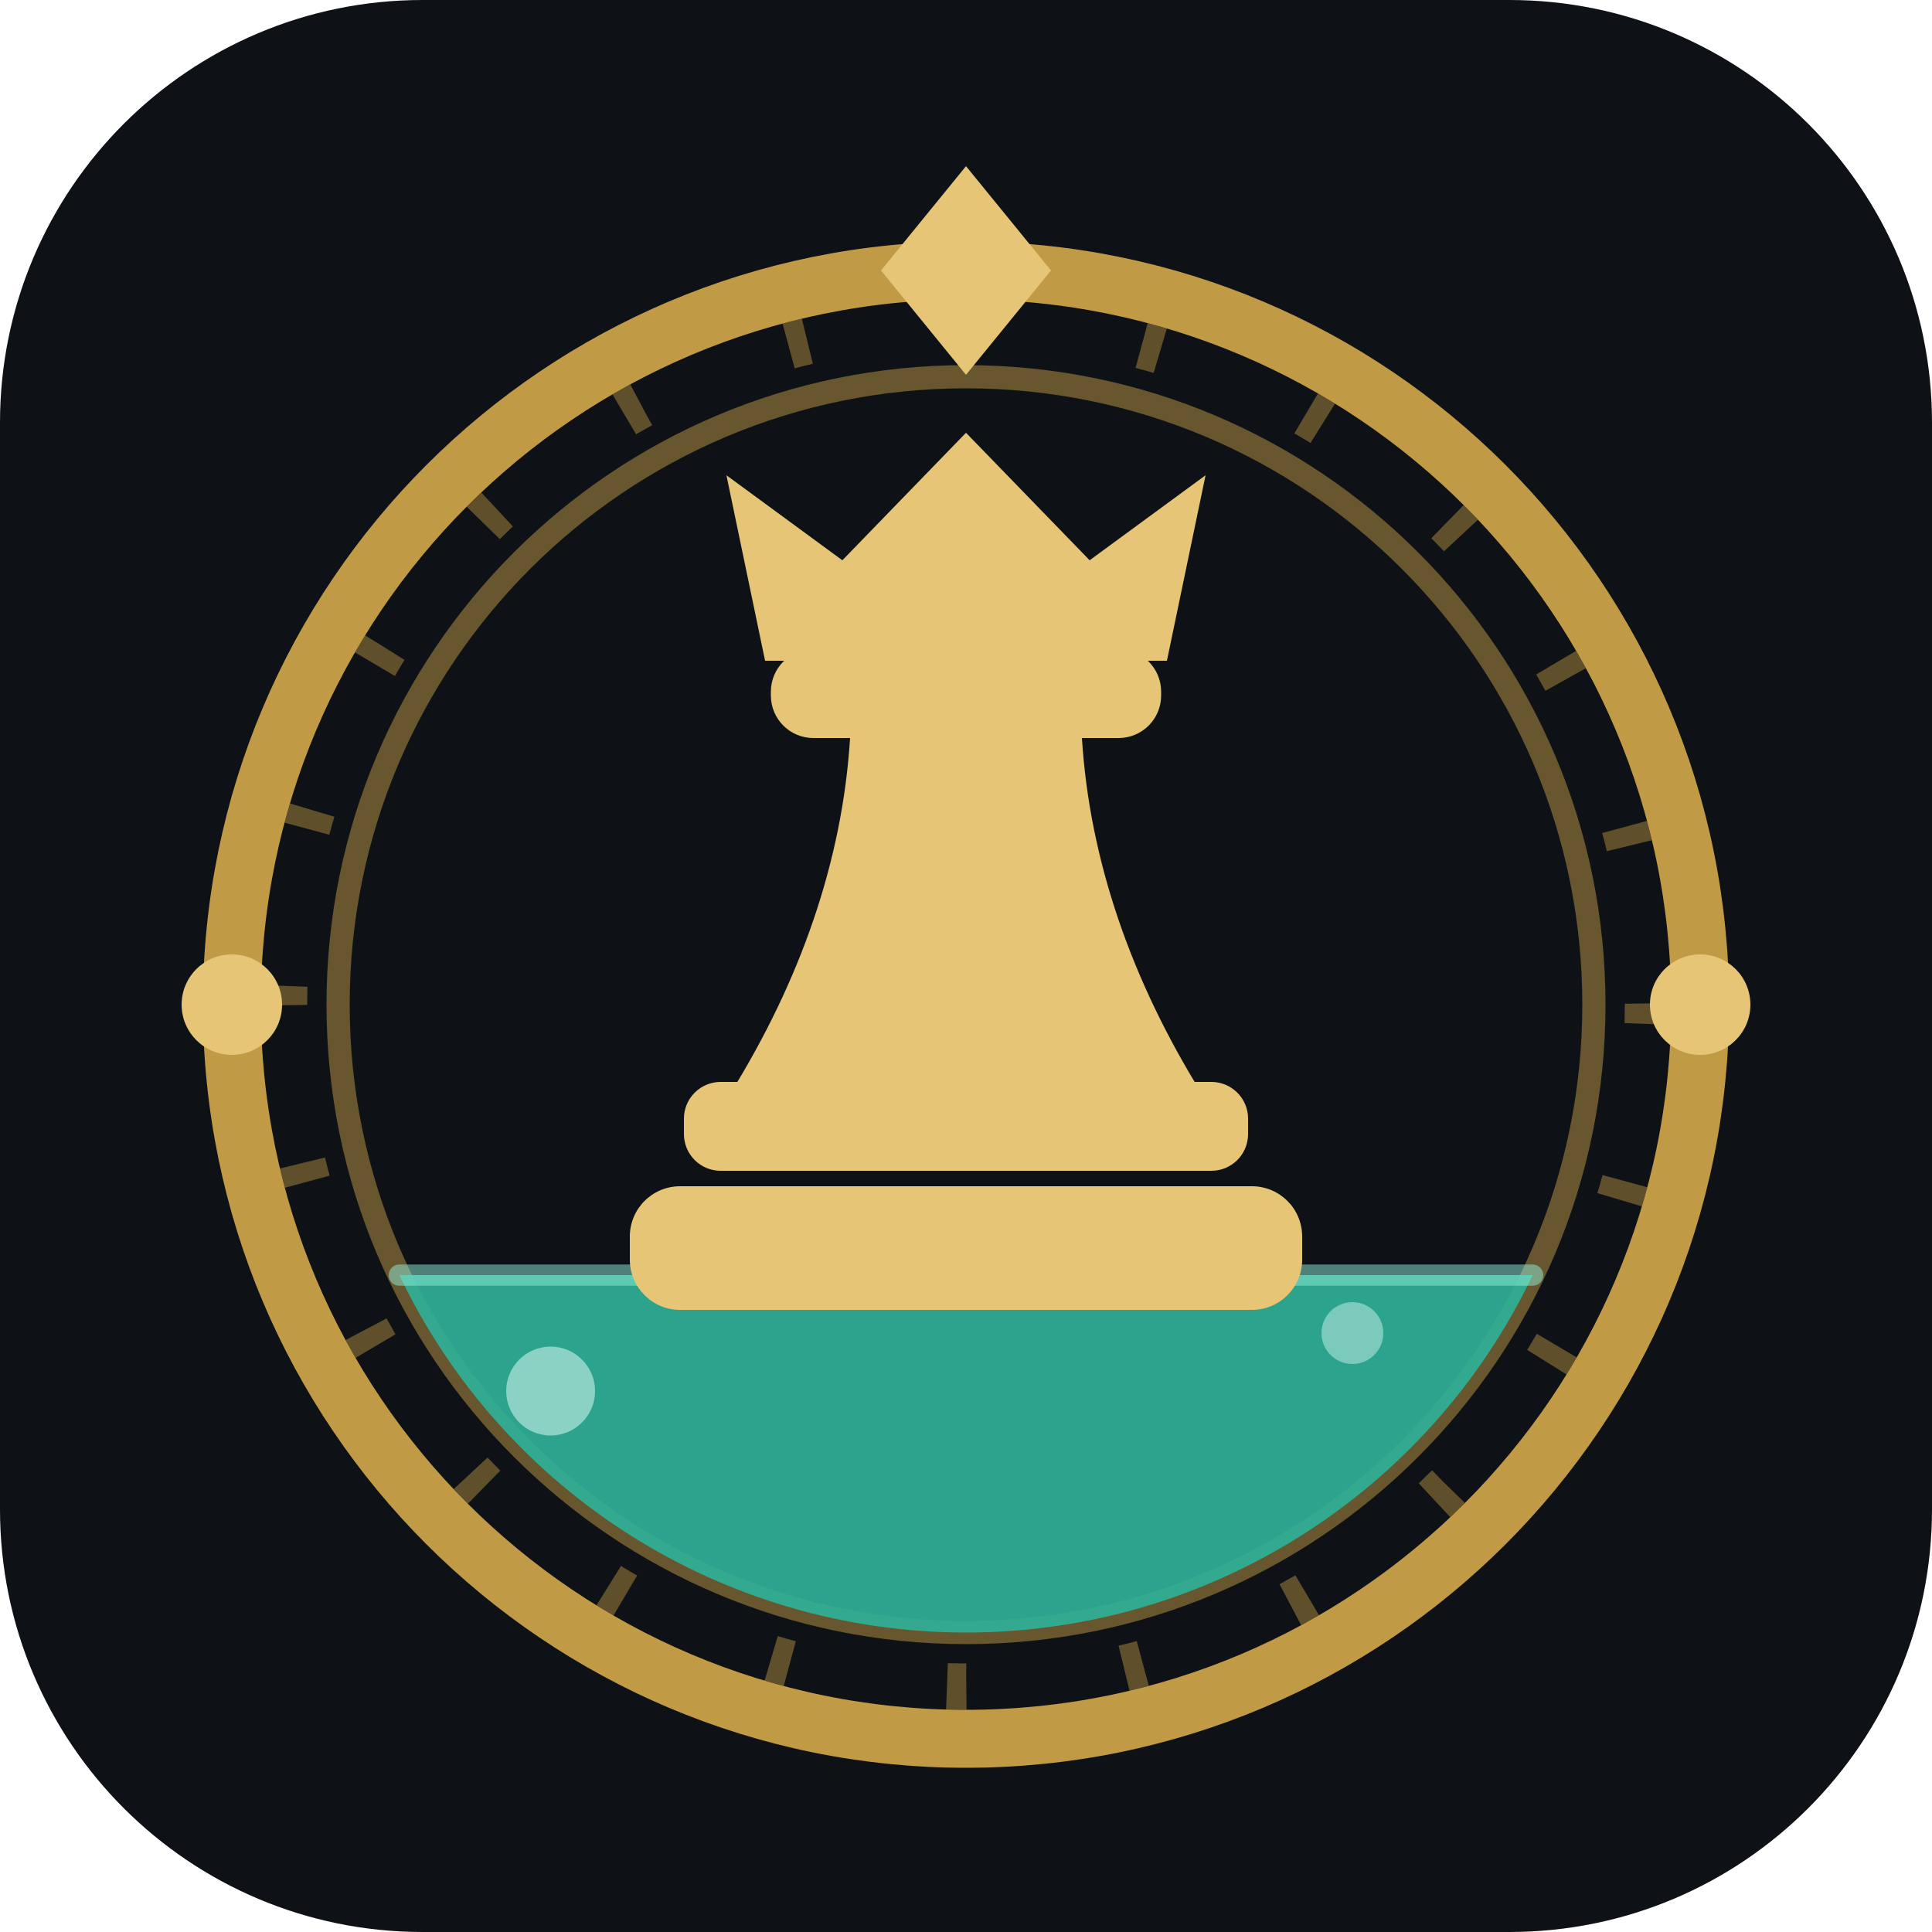
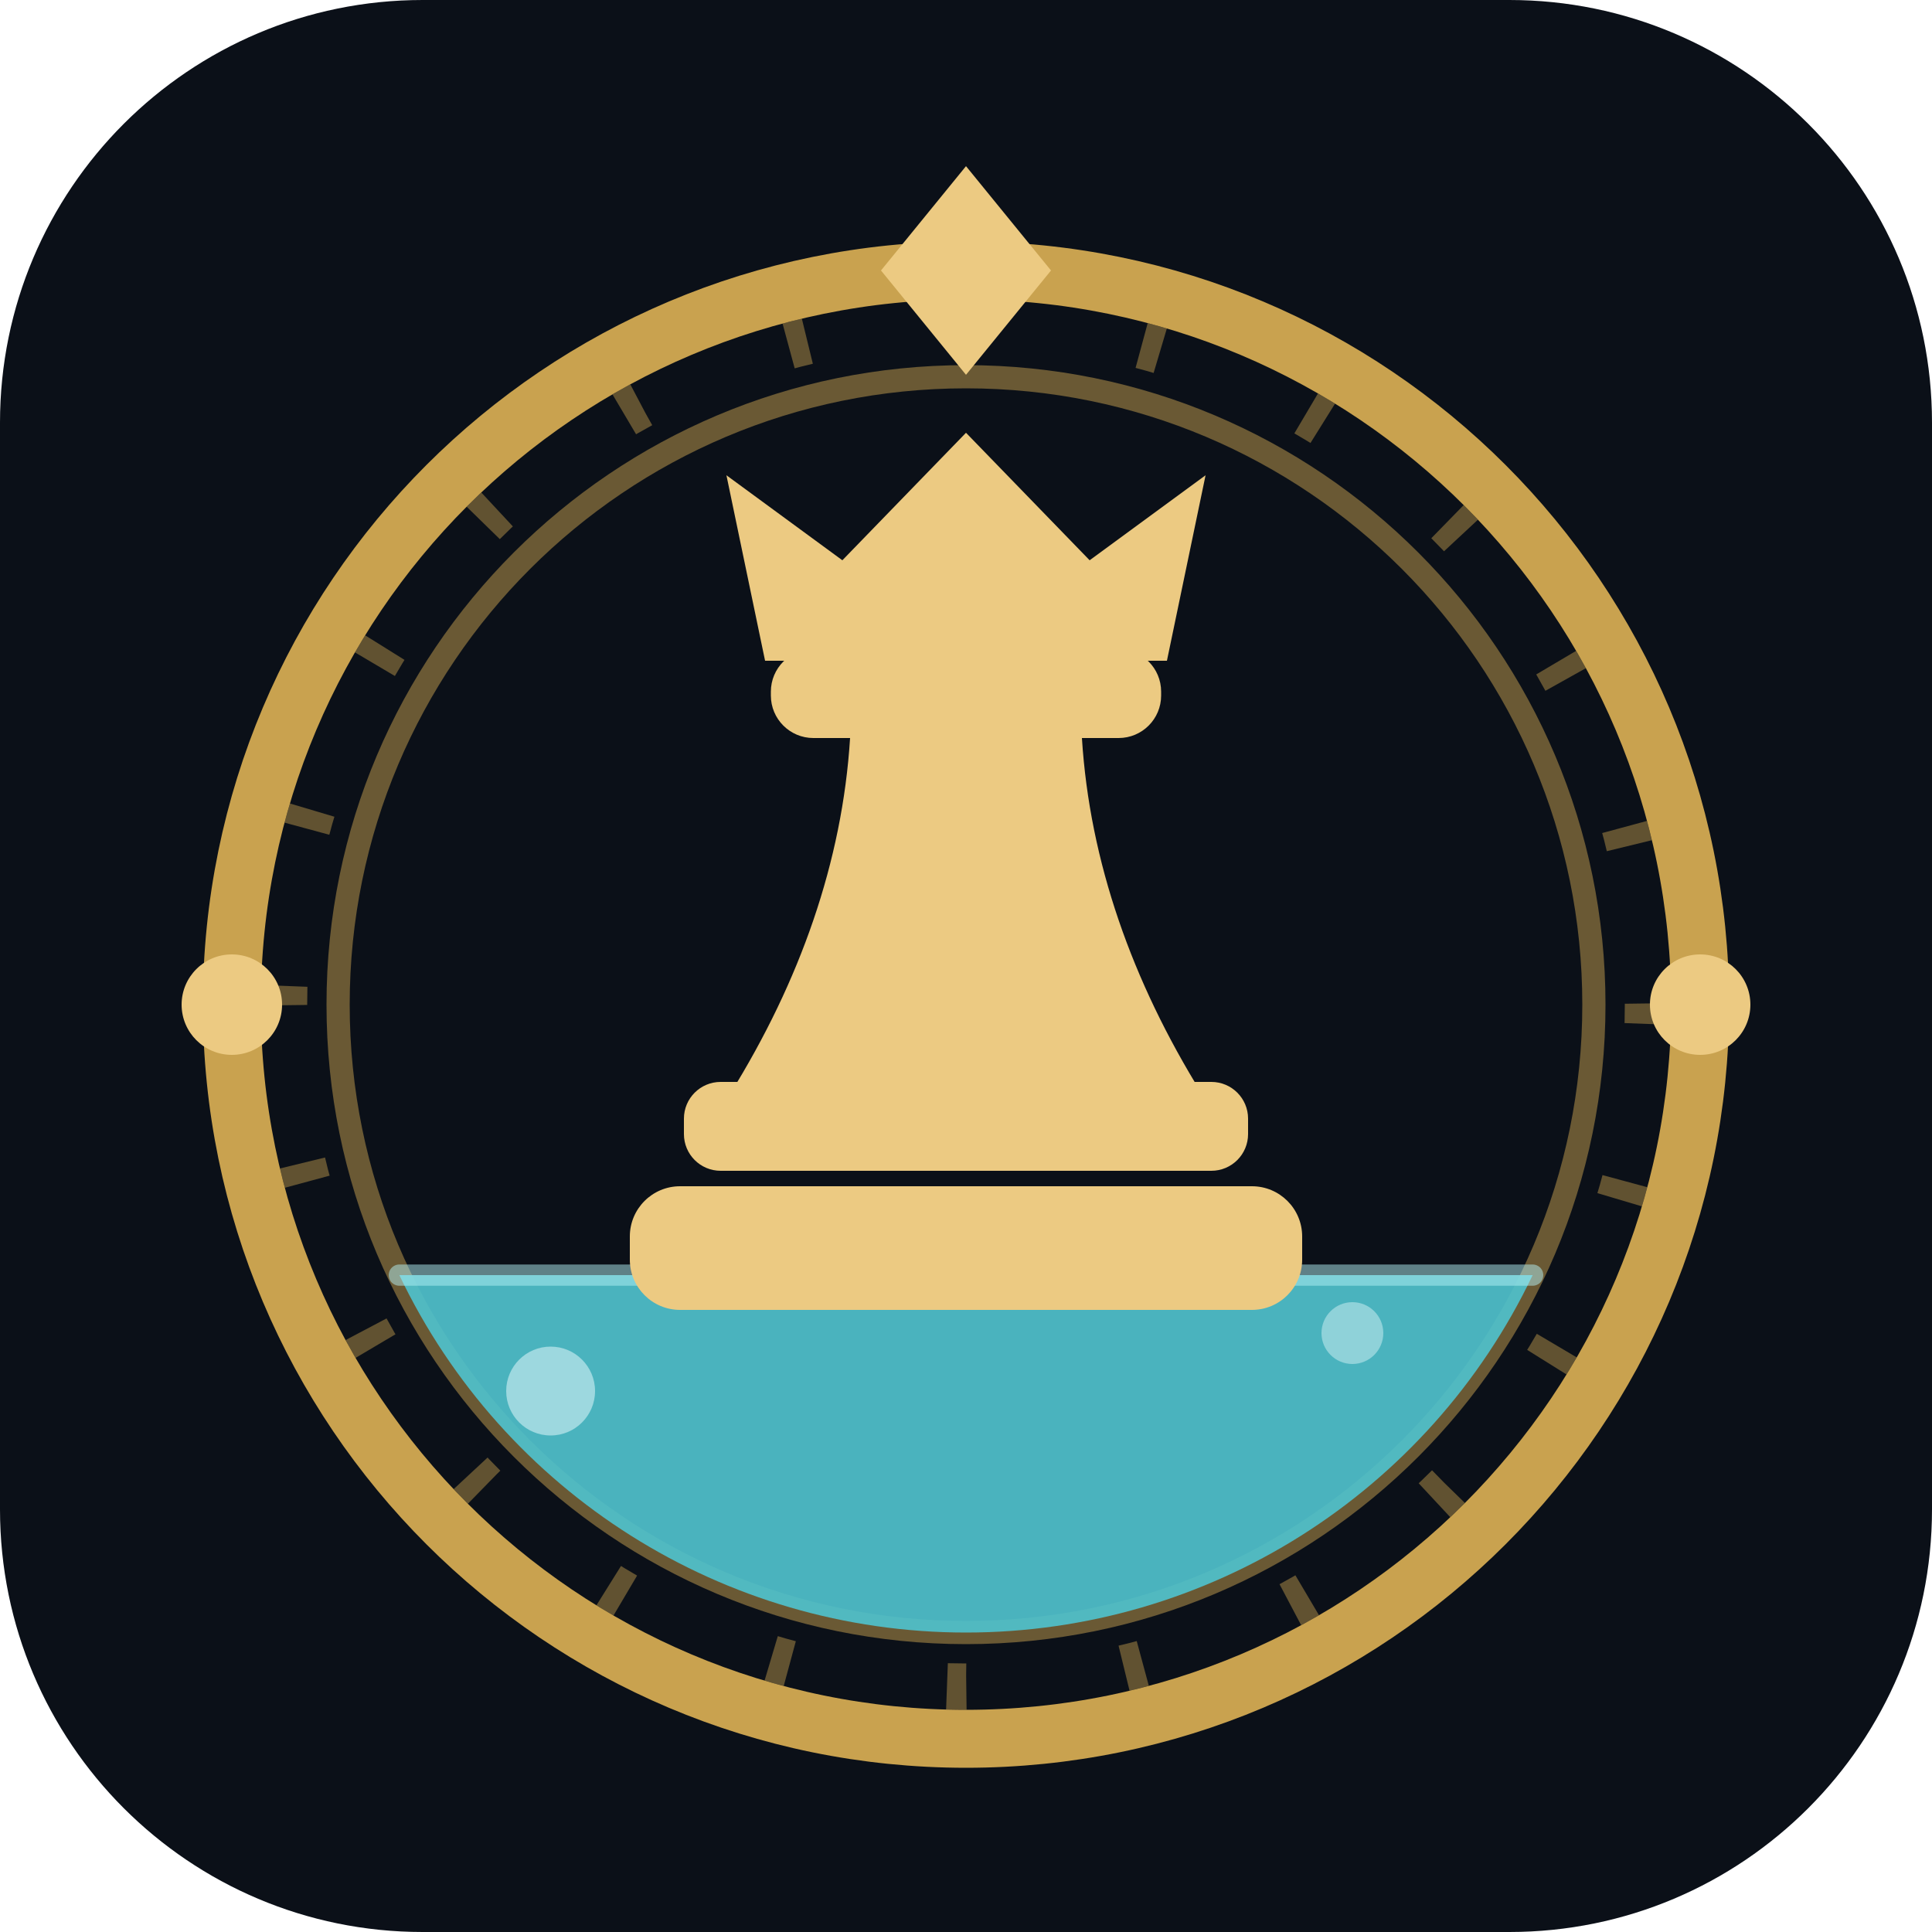
<svg xmlns="http://www.w3.org/2000/svg" viewBox="0 0 64 64" role="img" aria-label="Epic Chess">
-   <rect width="64" height="64" rx="14" fill="#0e1216" />
+   <rect width="64" height="64" rx="14" fill="#0b1018" />
  <g transform="scale(.64)">
-     <circle cx="50" cy="52" r="38" fill="none" stroke="#c19a45" stroke-width="3" />
-     <circle cx="50" cy="52" r="32.5" fill="none" stroke="#c19a45" stroke-width="1.2" opacity=".5" />
-     <circle cx="50" cy="52" r="35.3" fill="none" stroke="#c19a45" stroke-width="2.4" stroke-dasharray="1 8.24" opacity=".45" />
-     <path d="M20.67 66A32.5 32.5 0 0 0 79.33 66Z" fill="#2fb197" opacity=".92" />
-     <path d="M20.67 66h58.66" fill="none" stroke="#8ff0dc" stroke-width="1.1" opacity=".5" stroke-linecap="round" />
-     <circle cx="28.5" cy="72" r="2.3" fill="#eafffb" opacity=".5" />
-     <circle cx="70" cy="69" r="1.6" fill="#eafffb" opacity=".42" />
-     <g fill="#e6c576">
+     <circle cx="50" cy="52" r="38" fill="none" stroke="#c9a24f" stroke-width="3" />
+     <circle cx="50" cy="52" r="32.5" fill="none" stroke="#c9a24f" stroke-width="1.2" opacity=".5" />
+     <circle cx="50" cy="52" r="35.3" fill="none" stroke="#c9a24f" stroke-width="2.4" stroke-dasharray="1 8.24" opacity=".45" />
+     <path d="M20.67 66A32.5 32.5 0 0 0 79.33 66Z" fill="#4fc1cc" opacity=".92" />
+     <path d="M20.67 66h58.66" fill="none" stroke="#b4f2f6" stroke-width="1.1" opacity=".5" stroke-linecap="round" />
+     <circle cx="28.5" cy="72" r="2.3" fill="#effdff" opacity=".5" />
+     <circle cx="70" cy="69" r="1.6" fill="#effdff" opacity=".42" />
+     <g fill="#ecca82">
      <path d="M39.6 34.2 37.6 24.6l6 4.4L50 22.4l6.4 6.6 6-4.4-2 9.6Z" />
      <rect x="39.9" y="33.6" width="20.2" height="4.6" rx="2.2" />
      <path d="M44 38.2c-.4 6.4-2.6 12.6-6.2 18.4h24.4c-3.6-5.8-5.8-12-6.2-18.4Z" />
      <rect x="35.4" y="56" width="29.2" height="4.6" rx="1.9" />
      <rect x="32.6" y="61.4" width="34.8" height="6.4" rx="2.6" />
    </g>
-     <path d="M50 8.6 54.4 14 50 19.4 45.6 14Z" fill="#e6c576" />
-     <circle cx="12" cy="52" r="2.6" fill="#e6c576" />
-     <circle cx="88" cy="52" r="2.6" fill="#e6c576" />
+     <path d="M50 8.6 54.4 14 50 19.4 45.6 14Z" fill="#ecca82" />
+     <circle cx="12" cy="52" r="2.6" fill="#ecca82" />
+     <circle cx="88" cy="52" r="2.6" fill="#ecca82" />
  </g>
</svg>
